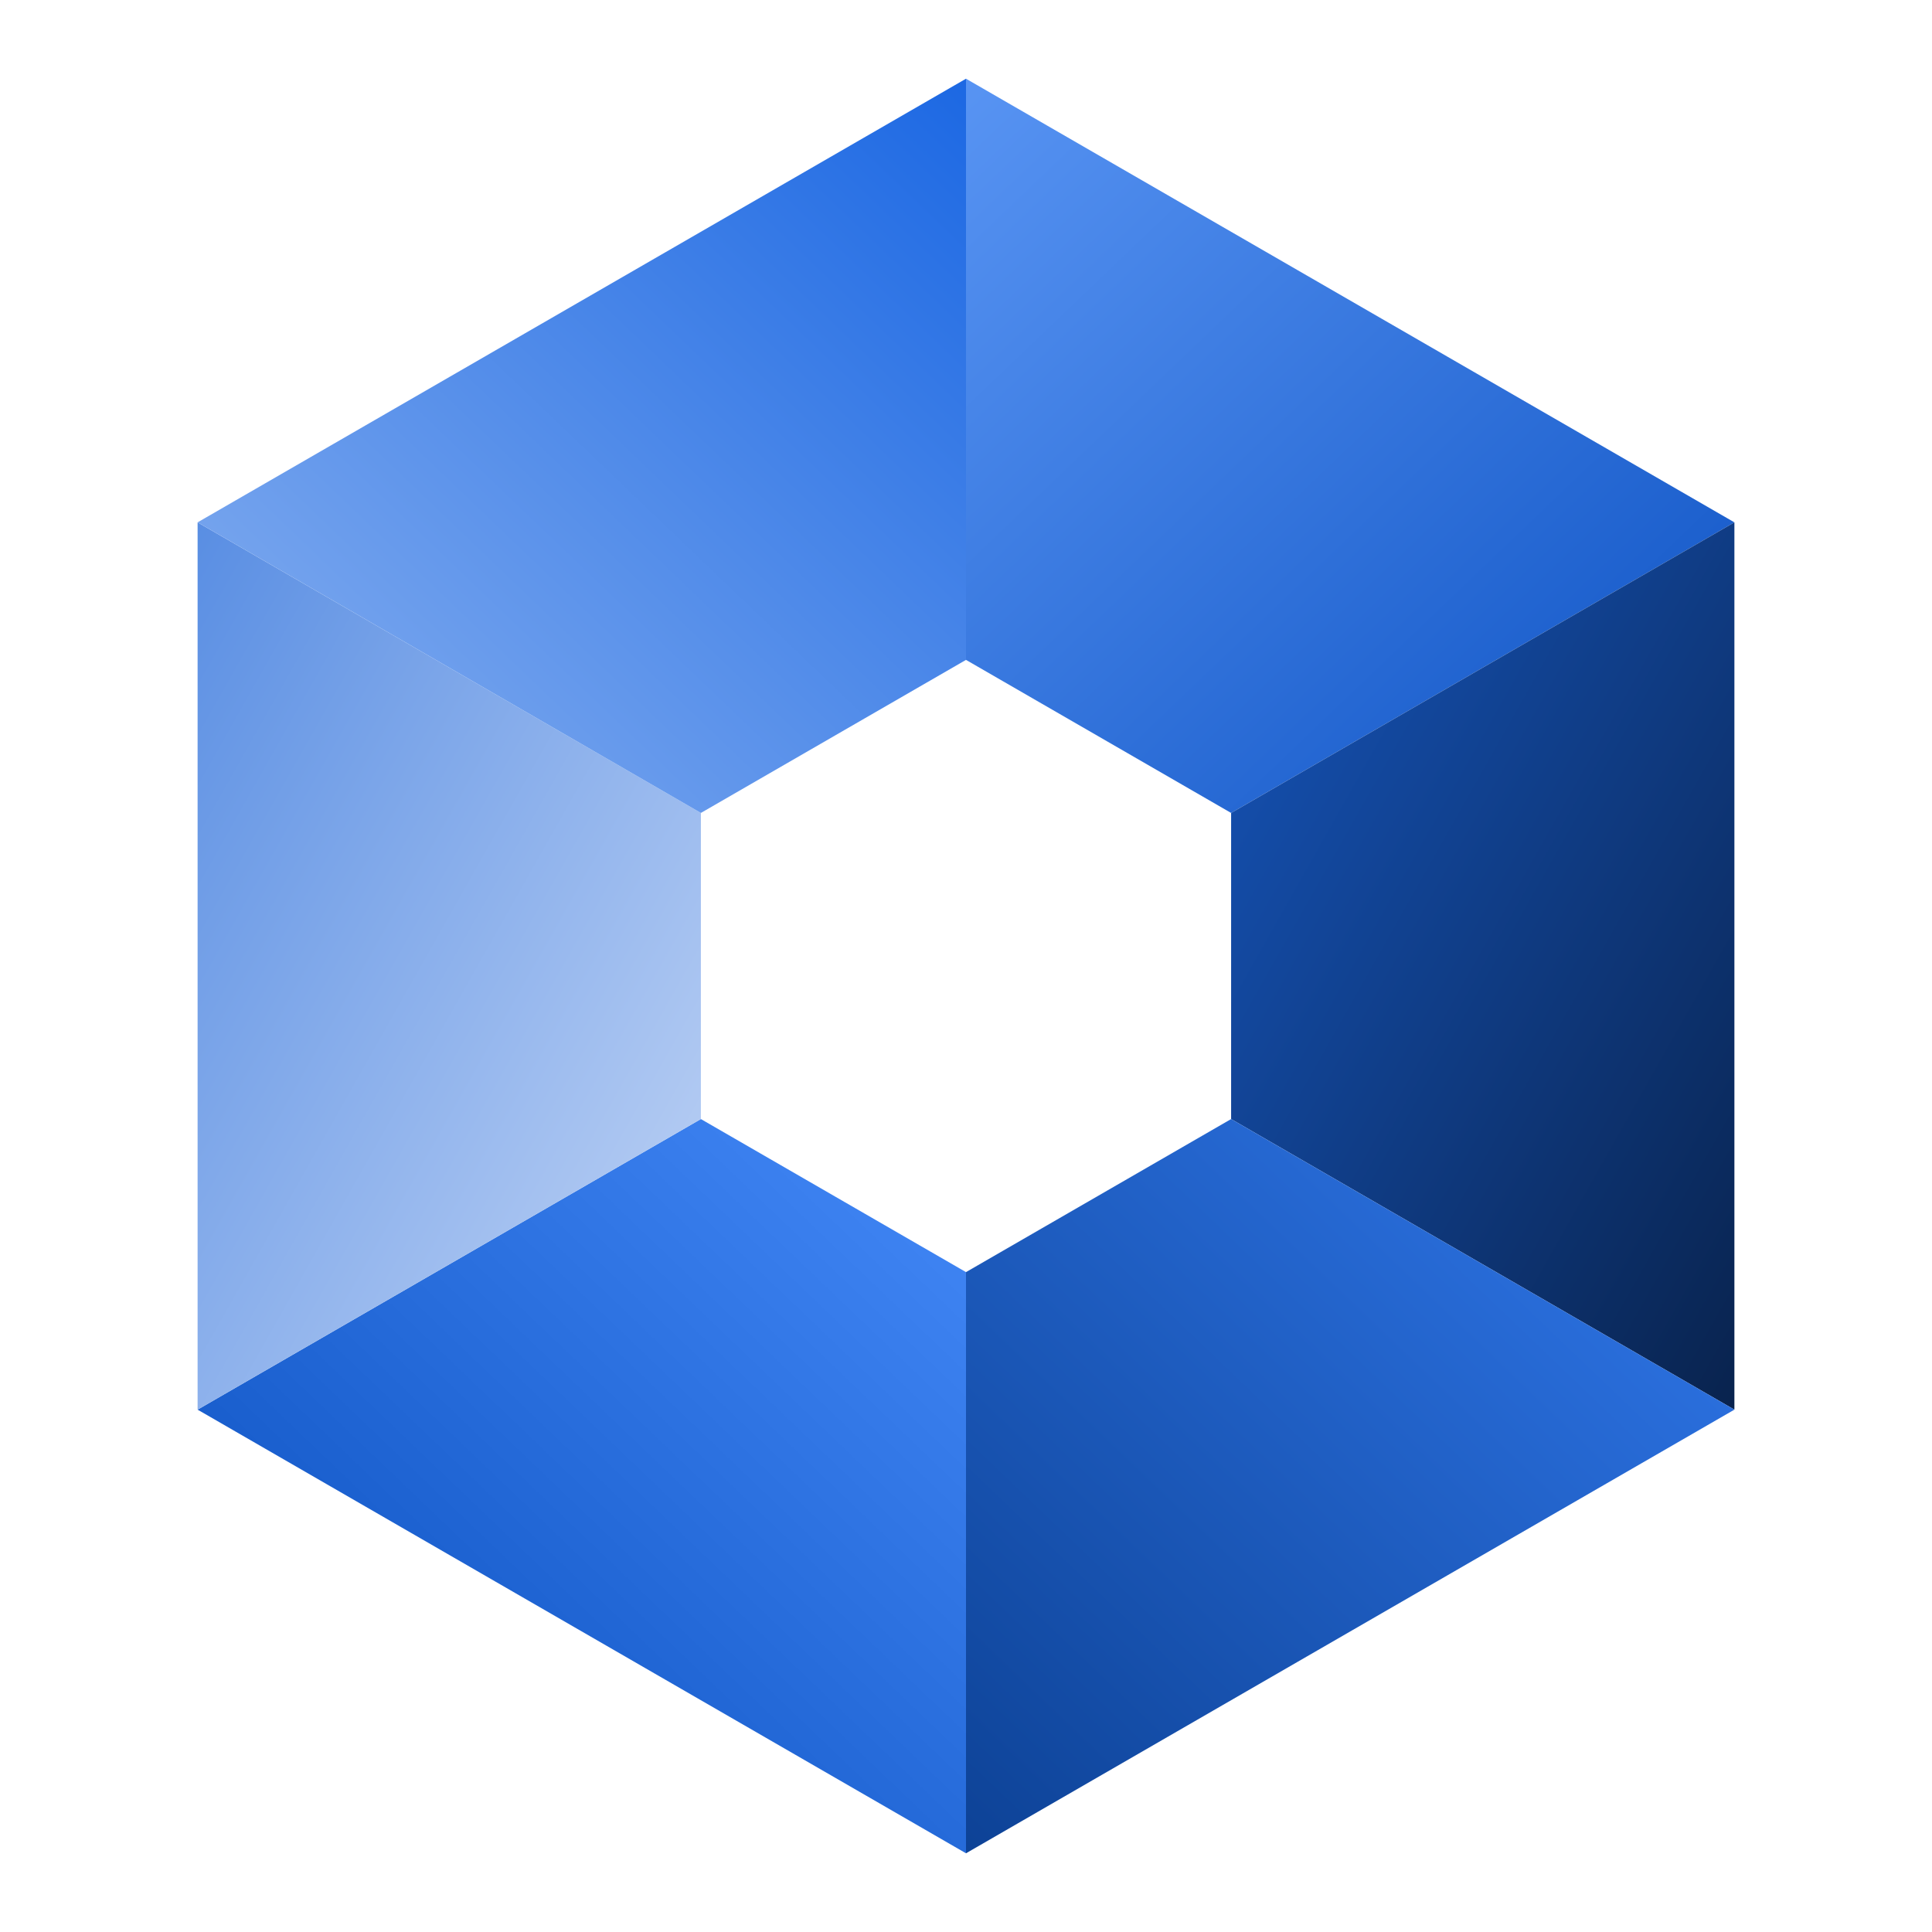
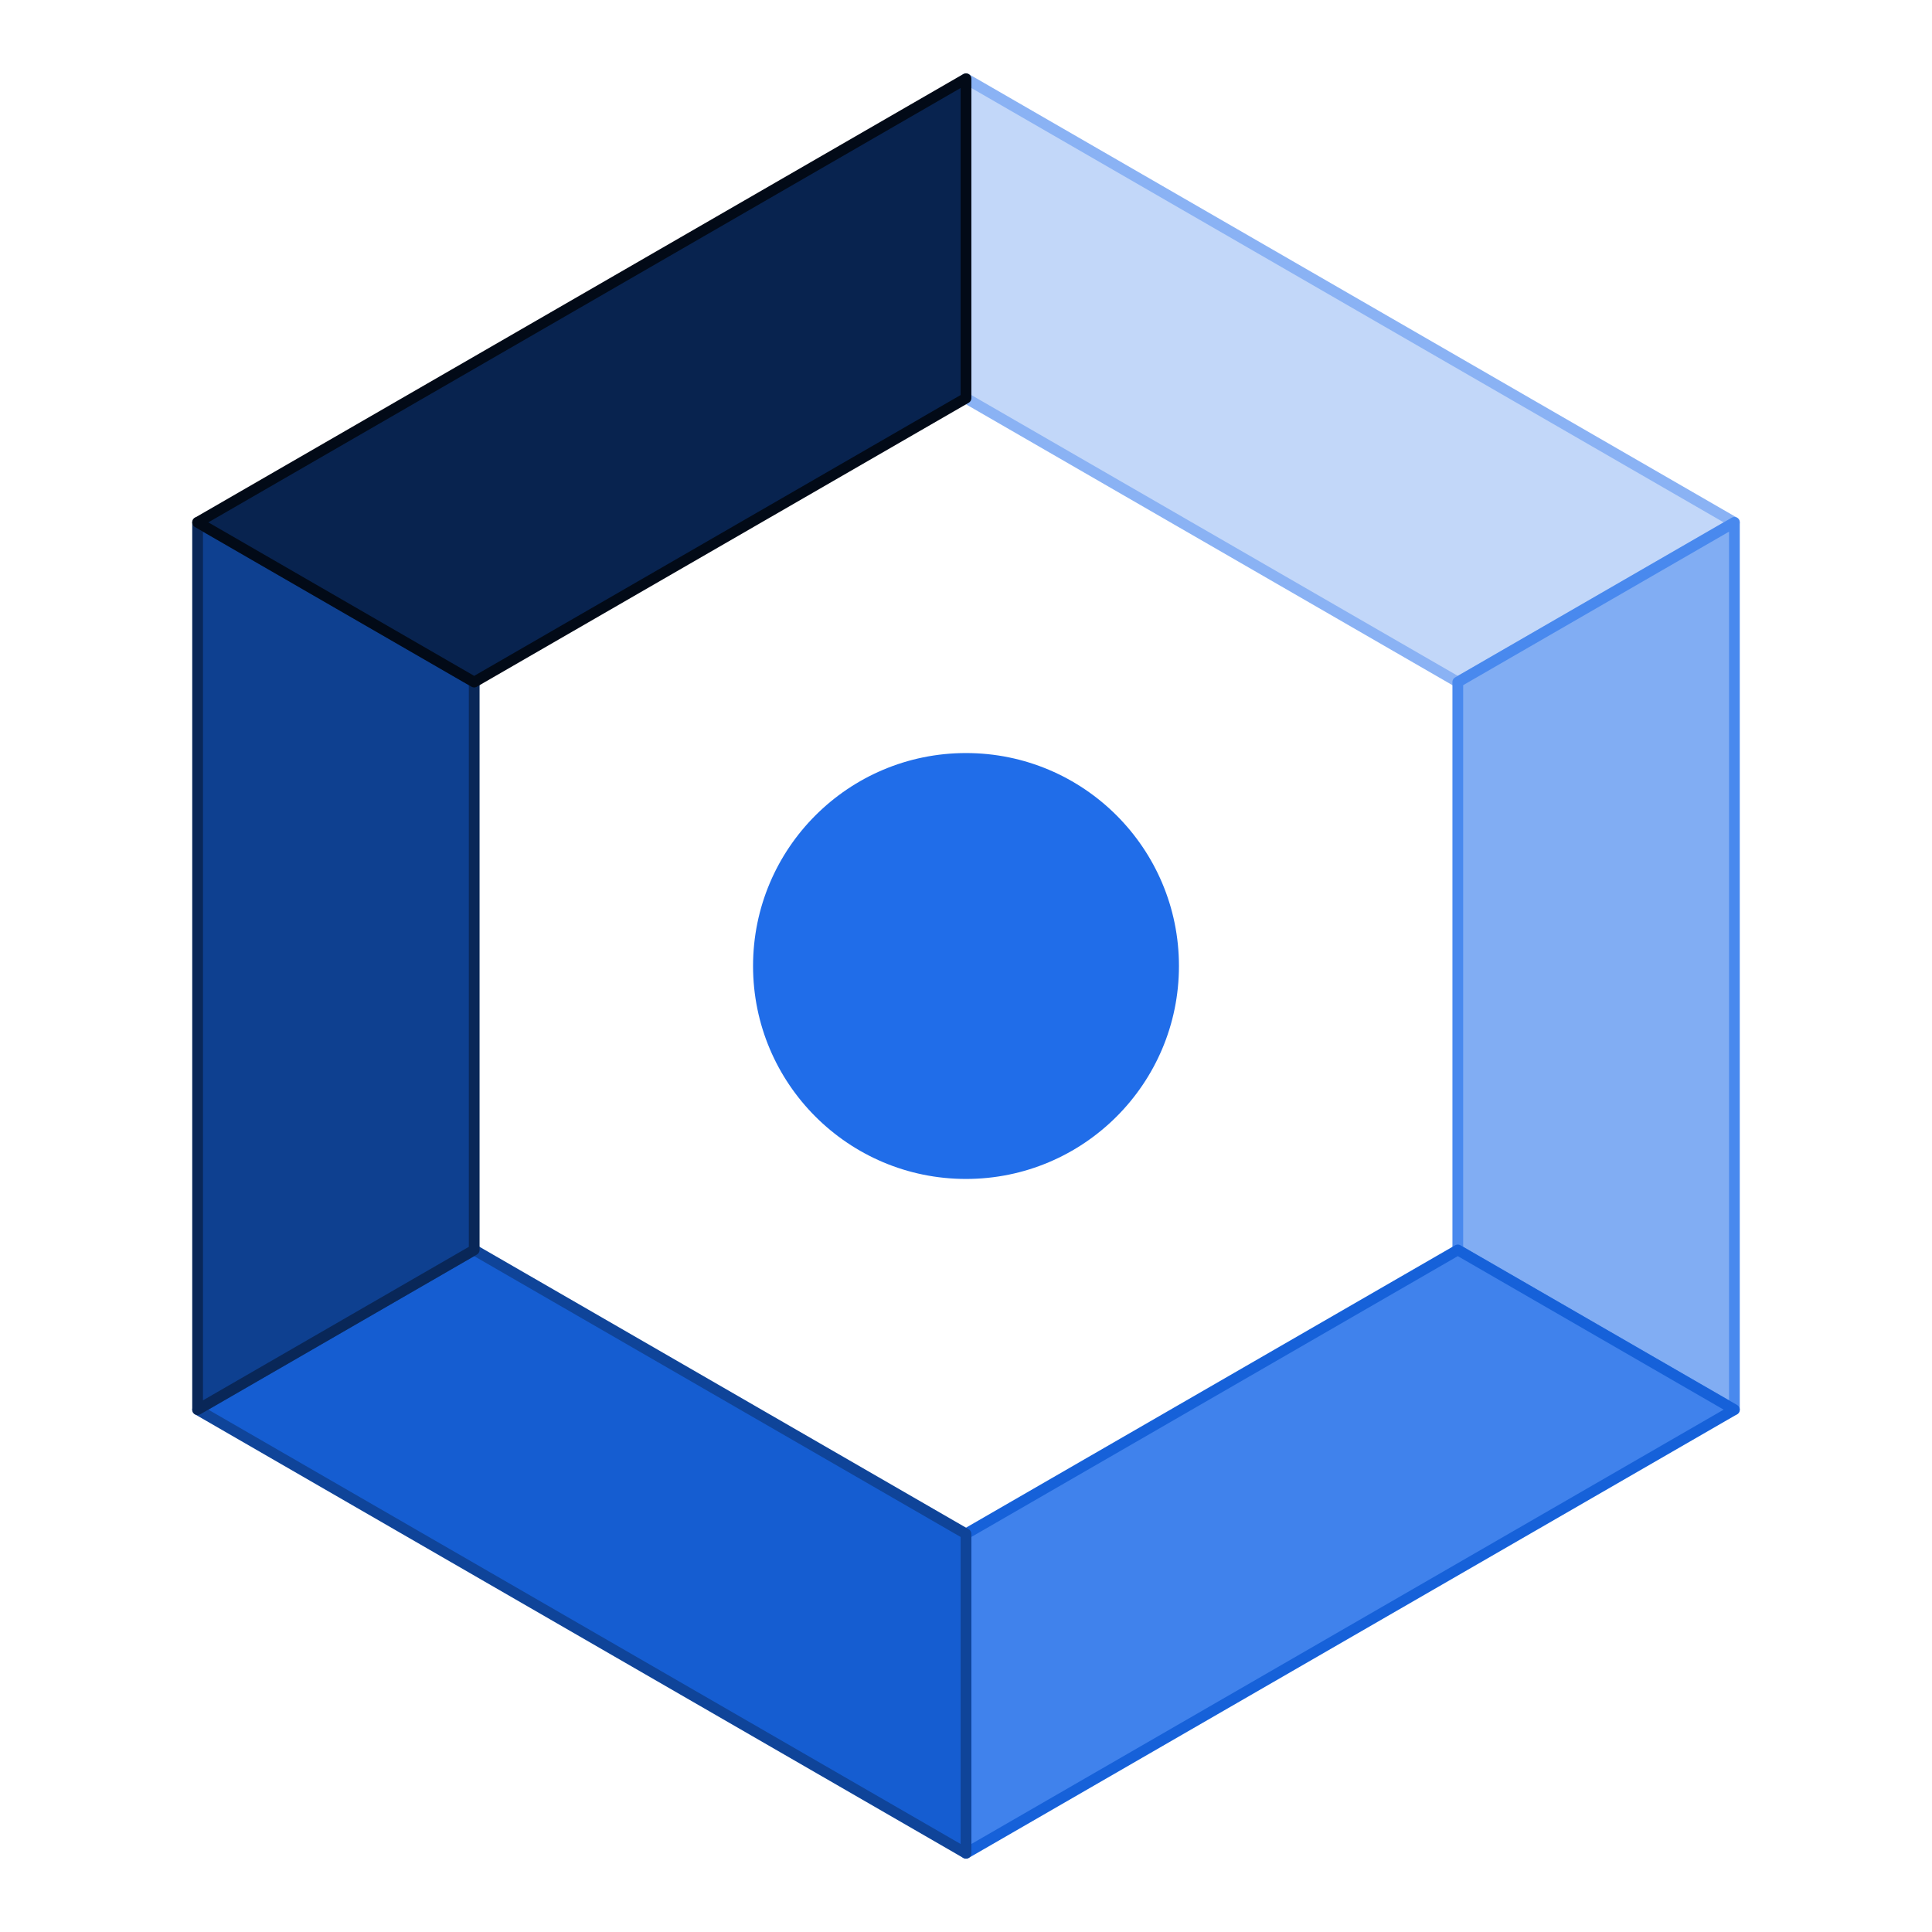
<svg xmlns="http://www.w3.org/2000/svg" viewBox="0 0 540 540" width="512" height="512">
-   <defs>
-     <linearGradient id="grad-p0" x1="0" y1="0" x2="1" y2="1">
-       <stop offset="0" stop-color="#5894f3" />
-       <stop offset="1" stop-color="#0e53c4" />
-     </linearGradient>
-     <linearGradient id="grad-p1" x1="0" y1="0" x2="1" y2="1">
-       <stop offset="0" stop-color="#1655bb" />
-       <stop offset="1" stop-color="#09234e" />
-     </linearGradient>
-     <linearGradient id="grad-p2" x1="1" y1="0" x2="0" y2="1">
-       <stop offset="0" stop-color="#3179ed" />
-       <stop offset="1" stop-color="#0d4296" />
-     </linearGradient>
-     <linearGradient id="grad-p3" x1="1" y1="0" x2="0" y2="1">
-       <stop offset="0" stop-color="#4489f8" />
-       <stop offset="1" stop-color="#074cbb" />
-     </linearGradient>
-     <linearGradient id="grad-p4" x1="1" y1="1" x2="0" y2="0">
-       <stop offset="0" stop-color="#c2d5f5" />
-       <stop offset="1" stop-color="#598ee3" />
-     </linearGradient>
-     <linearGradient id="grad-p5" x1="0" y1="1" x2="1" y2="0">
-       <stop offset="0" stop-color="#89b1f0" />
-       <stop offset="1" stop-color="#1c68e3" />
-     </linearGradient>
-   </defs>
  <g id="mark">
-     <path id="p0" d="M 270 22 L 484.77 146 L 344.1 227.22 L 270 184.44 Z" fill="url(#grad-p0)" />
-     <path id="p1" d="M 484.77 146 L 484.77 394 L 344.1 312.78 L 344.1 227.22 Z" fill="url(#grad-p1)" />
-     <path id="p2" d="M 484.77 394 L 270 518 L 270 355.56 L 344.1 312.78 Z" fill="url(#grad-p2)" />
-     <path id="p3" d="M 270 518 L 55.23 394 L 195.9 312.78 L 270 355.56 Z" fill="url(#grad-p3)" />
-     <path id="p4" d="M 55.23 394 L 55.23 146 L 195.9 227.22 L 195.9 312.78 Z" fill="url(#grad-p4)" />
-     <path id="p5" d="M 55.23 146 L 270 22 L 270 184.44 L 195.9 227.22 Z" fill="url(#grad-p5)" />
+     <path id="p0" d="M 270 22 L 484.77 146 L 407.46 190.64 L 270 111.28 Z" fill="#c2d7f9" stroke="#8ab2f4" stroke-width="3" stroke-linejoin="round" />
+     <path id="p1" d="M 484.77 146 L 484.77 394 L 407.46 349.36 L 407.46 190.64 Z" fill="#81adf3" stroke="#4989ee" stroke-width="3" stroke-linejoin="round" />
+     <path id="p2" d="M 484.77 394 L 270 518 L 270 428.72 L 407.46 349.36 Z" fill="#4082ec" stroke="#1661d9" stroke-width="3" stroke-linejoin="round" />
+     <path id="p3" d="M 270 518 L 55.23 394 L 132.54 349.36 L 270 428.72 Z" fill="#155dd1" stroke="#0f4499" stroke-width="3" stroke-linejoin="round" />
+     <path id="p4" d="M 55.23 394 L 55.23 146 L 132.54 190.64 L 132.54 349.36 Z" fill="#0e4090" stroke="#092758" stroke-width="3" stroke-linejoin="round" />
+     <path id="p5" d="M 55.23 146 L 270 22 L 270 111.28 L 132.54 190.64 Z" fill="#08234f" stroke="#020a17" stroke-width="3" stroke-linejoin="round" />
+     <circle id="pupil" cx="270" cy="270" r="59.52" fill="#206de9" />
  </g>
</svg>
